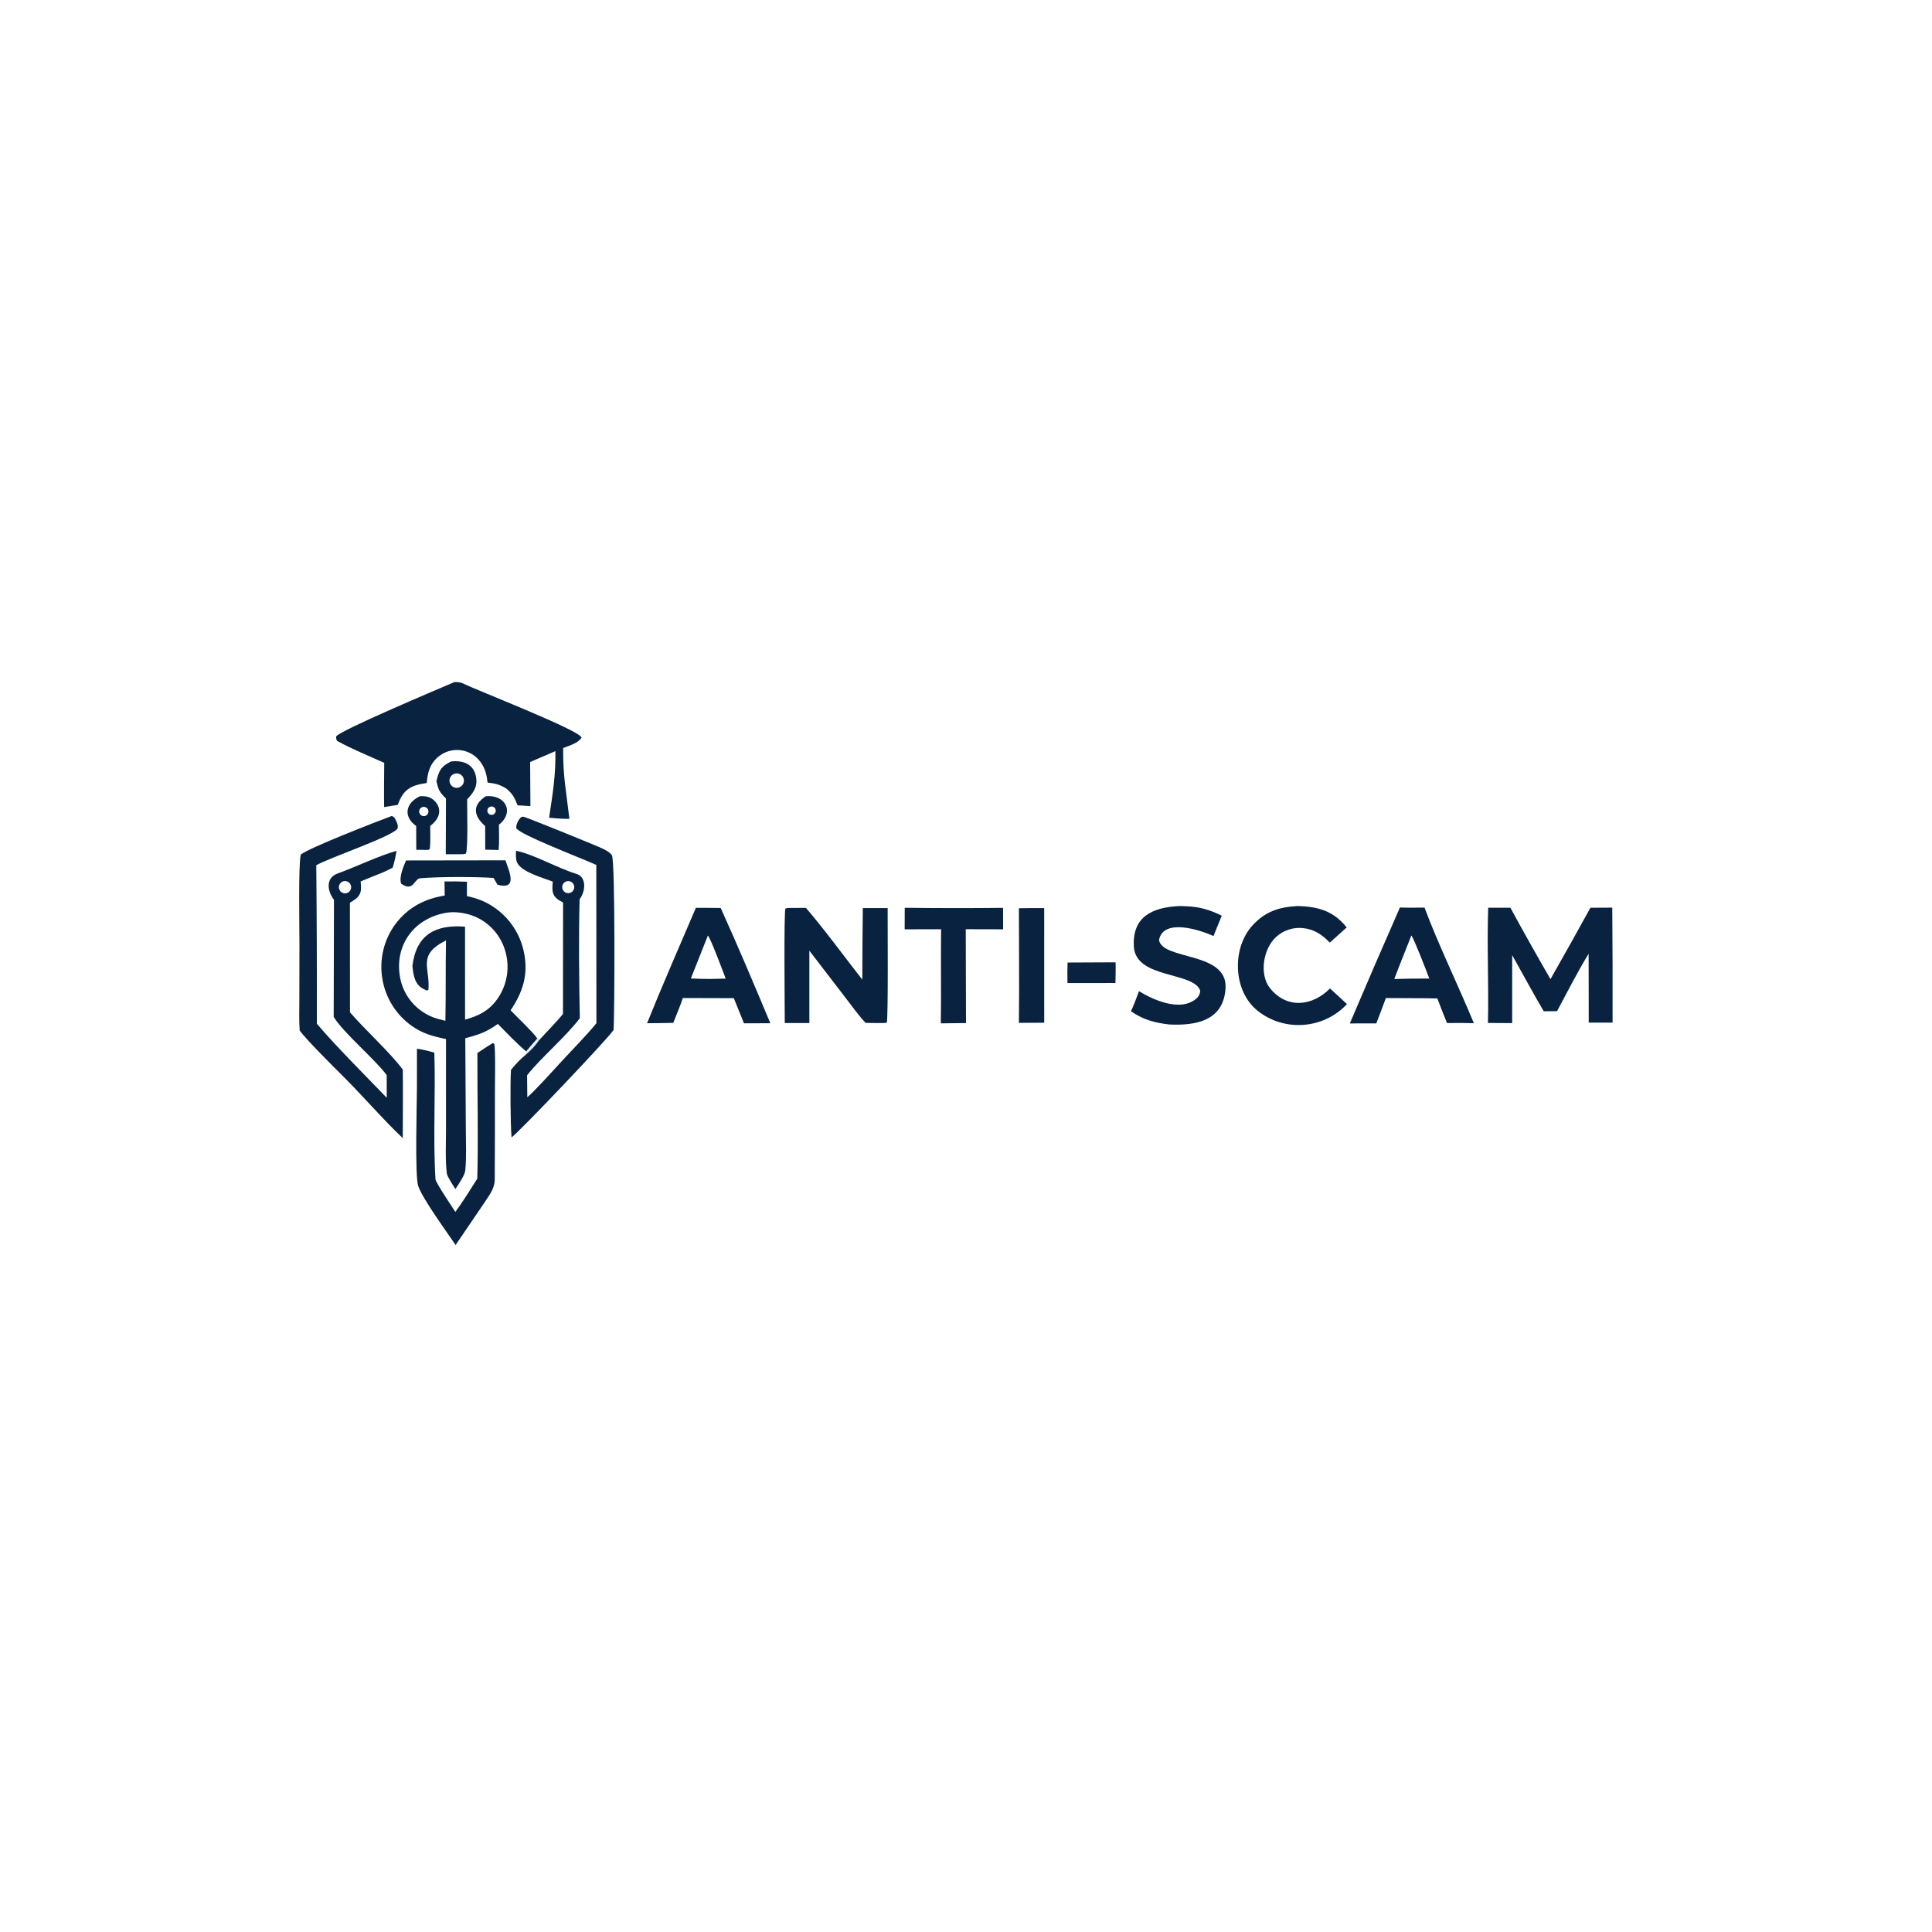
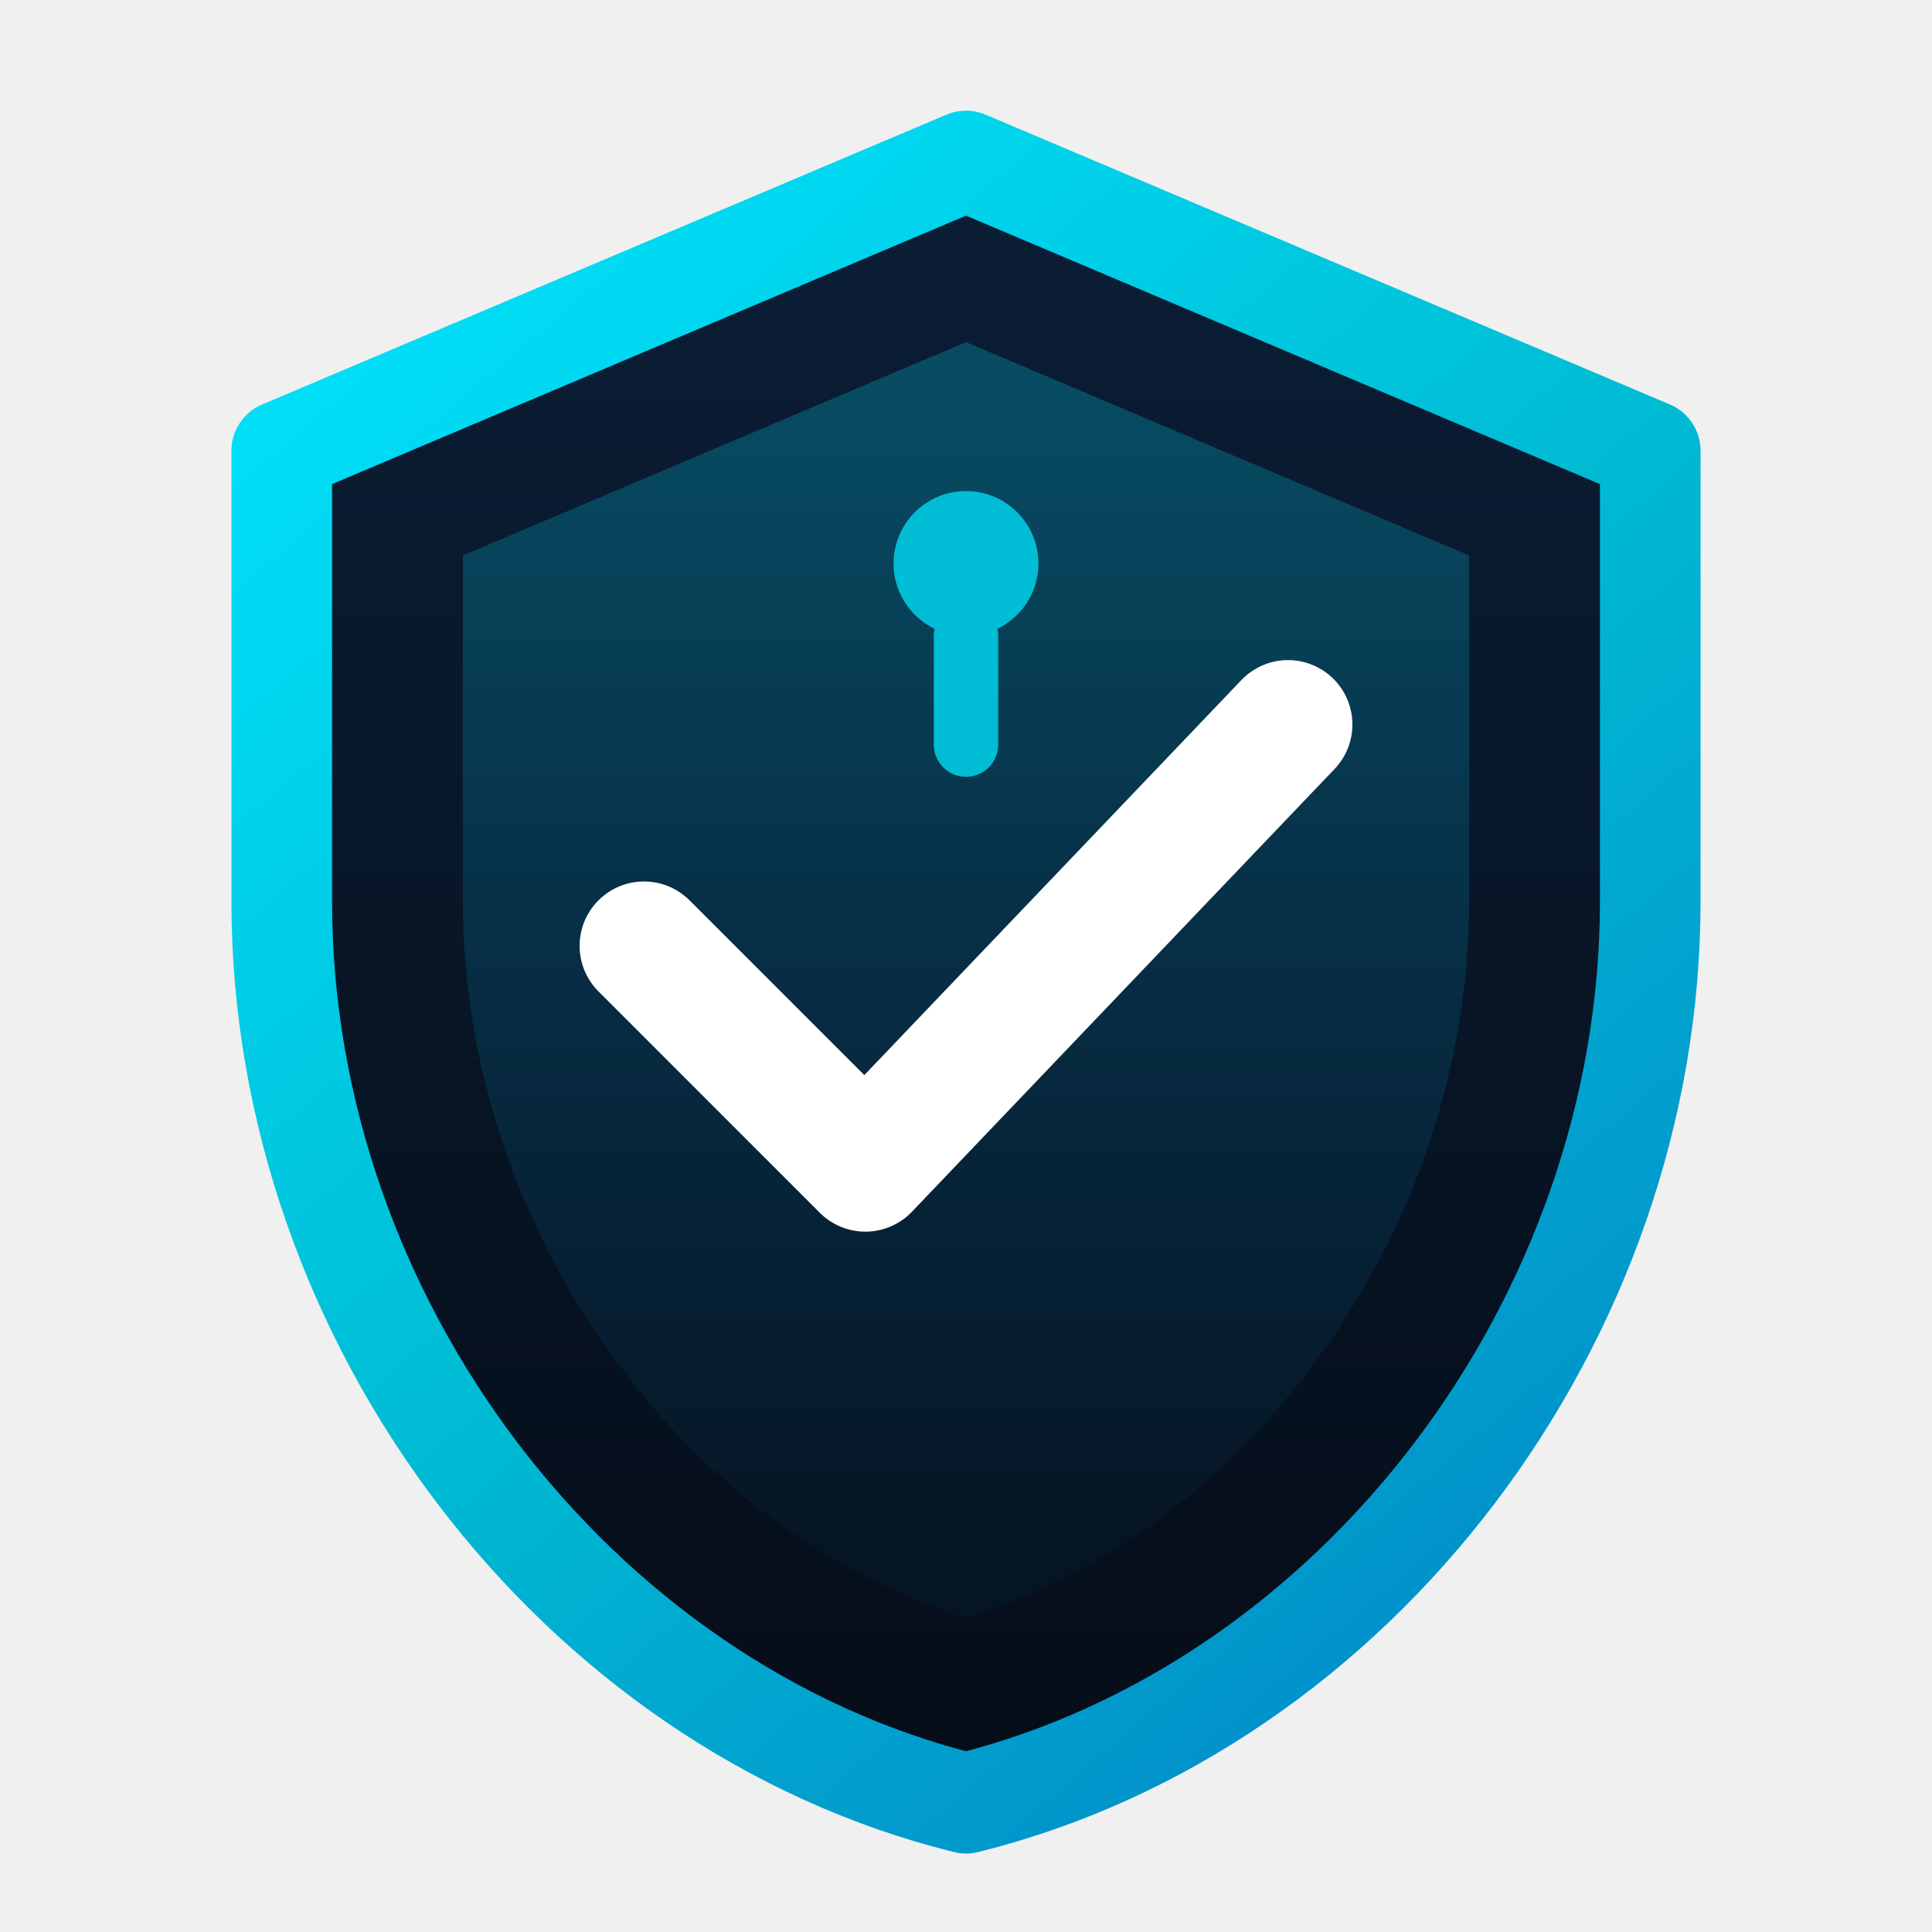
- <svg xmlns="http://www.w3.org/2000/svg" version="1.1" style="display: block;" viewBox="0 0 2048 2048" width="1024" height="1024" preserveAspectRatio="none">
-   <path transform="translate(0,0)" fill="rgb(255,255,255)" d="M 0 0 L 2048 0 L 2048 2048 L 0 2048 L 0 0 z" />
-   <path transform="translate(0,0)" fill="rgb(9,34,64)" d="M 471.189 934.397 C 479.518 934.209 486.616 934.347 494.952 934.667 L 494.972 949.896 C 505.512 952.195 513.928 955.264 522.96 961.275 C 539.925 972.533 551.664 990.127 555.546 1010.11 C 560.154 1033.42 554.16 1051.82 541.263 1070.95 C 549.324 1079.5 562.993 1091.97 569.65 1100.81 C 567.838 1102.9 558.842 1112.94 557.927 1114.55 C 550.915 1109.44 534.617 1092.35 527.73 1085.42 C 515.269 1094.24 507.904 1096.69 493.22 1100.55 L 493.793 1196.62 C 493.883 1210.28 494.528 1227.1 493.233 1240.68 C 492.732 1245.93 485.788 1255.78 482.751 1260.41 C 480.736 1257.37 474.061 1247.06 473.691 1244.14 C 471.9 1229.96 472.762 1212.3 472.769 1197.82 L 472.785 1101.44 C 458.768 1098.54 447.991 1095.68 436.066 1087.2 C 419.581 1075.34 408.498 1057.41 405.267 1037.37 C 401.921 1017.22 406.795 996.565 418.797 980.038 C 431.967 962.23 449.838 952.706 471.417 949.324 L 471.189 934.397 z" />
-   <path transform="translate(0,0)" fill="rgb(255,255,255)" d="M 474.719 967.327 C 485.487 965.95 498.631 968.648 508.058 973.82 C 521.741 981.255 531.784 993.967 535.853 1009 C 540.098 1024.25 538.063 1040.56 530.201 1054.3 C 521.231 1069.71 509.38 1076.34 492.987 1080.88 L 492.952 982.304 C 461.563 979.905 441.181 990.689 437.176 1024.04 C 438.388 1035 439.673 1044.48 450.737 1049.22 C 453.05 1050.21 451.966 1050.19 454.119 1049.35 C 456.315 1026.07 441.494 1012.5 472.785 996.89 C 472.21 1025.34 472.721 1053.69 472.135 1082.1 C 462.067 1079.66 455.864 1078 446.991 1071.89 C 434.654 1063.22 426.332 1049.95 423.908 1035.07 C 418.149 1000.43 440.406 972.247 474.719 967.327 z" />
-   <path transform="translate(0,0)" fill="rgb(9,34,64)" d="M 481.797 722.993 C 484.695 722.921 488.49 723.265 491.017 724.542 C 505.072 731.645 614.795 774.141 616.44 781.86 C 613.223 787.654 603.318 790.461 596.984 792.955 C 596.643 822.733 600.257 838.839 603.583 868.06 C 595.51 867.961 590.106 867.622 582.069 866.784 C 585.759 842.491 589.282 820.714 588.731 796.256 L 561.968 807.763 L 562.27 854.522 C 557.839 854.156 553.119 853.955 548.655 853.684 C 545.246 845.141 543.603 841.677 536.588 835.785 C 528.94 831.421 525.441 830.518 516.878 829.608 C 515.903 821.314 514.392 814.601 509.355 807.756 C 504.324 800.786 496.61 796.235 488.077 795.2 C 479.551 794.209 470.997 796.798 464.451 802.349 C 455.498 809.984 453.283 819.015 452.395 830.011 C 435.932 832.344 427.432 836.594 421.682 853.193 L 407.202 855.555 C 406.874 840.378 407.241 823.919 407.286 808.642 C 393.043 802.191 372.032 793.532 358.009 785.721 C 356.257 784.746 356.423 782.533 356.297 780.723 C 359.915 774.425 466.145 729.694 481.797 722.993 z" />
-   <path transform="translate(0,0)" fill="rgb(9,34,64)" d="M 632.102 916.859 C 620.106 911.178 550.362 884.64 547.299 877.878 C 546.892 874.314 549.156 869.767 551.499 867.128 C 552.474 866.028 553.381 865.749 554.862 865.749 C 556.628 865.748 631.771 896.164 638.831 899.589 C 641.85 901.053 646.958 903.654 648.66 906.72 C 652.28 913.24 651.5 1073.77 650.461 1091.73 C 645.279 1100.25 551.697 1198.67 542.244 1205.75 C 541.091 1191.39 540.731 1148.78 541.678 1134.1 C 546.993 1127.64 551.203 1123.03 557.747 1117.69 L 557.927 1114.55 C 558.842 1112.94 567.838 1102.9 569.65 1100.81 L 571.405 1102.73 C 578.293 1095.05 591.055 1082.15 596.777 1074.83 L 596.875 956.697 C 585.69 951.089 584.746 946.66 585.985 934.559 C 575.049 930.337 552.736 924.241 548.18 914.435 C 546.529 910.884 546.909 905.77 546.993 901.848 C 564.987 905.276 592.133 920.711 610.804 926.268 C 621.926 929.579 621.002 944.42 614.405 953.279 C 613.326 993.45 613.831 1039.08 614.62 1079.39 C 598.816 1100.08 573.544 1121.02 558.743 1139.83 L 558.971 1163.13 C 566.986 1156.32 585.595 1135.68 593.258 1127.3 C 604.638 1114.86 621.909 1097.44 632.233 1084.64 L 632.102 916.859 z" />
-   <path transform="translate(0,0)" fill="rgb(229,243,245)" d="M 569.65 1100.81 L 571.405 1102.73 C 567.282 1108.64 563.168 1112.95 557.747 1117.69 L 557.927 1114.55 C 558.842 1112.94 567.838 1102.9 569.65 1100.81 z" />
-   <path transform="translate(0,0)" fill="rgb(255,255,255)" d="M 599.537 934.639 C 602.653 933.116 606.416 934.353 608.021 937.428 C 609.625 940.503 608.488 944.296 605.457 945.982 C 603.423 947.112 600.936 947.05 598.962 945.819 C 596.987 944.589 595.836 942.383 595.956 940.059 C 596.075 937.736 597.447 935.66 599.537 934.639 z" />
-   <path transform="translate(0,0)" fill="rgb(9,34,64)" d="M 415.341 864.92 C 415.748 865.047 417.543 866.249 417.978 866.524 C 420.115 870.373 422.529 874.101 421.396 878.416 C 415.043 887.003 349.788 908.943 335.267 917.179 C 335.793 973.157 335.992 1029.14 335.865 1085.12 C 354.182 1107.14 389.367 1142.22 409.978 1163.69 L 409.936 1139.67 C 397.079 1122.36 364.331 1095.19 353.722 1077.93 L 354.031 953.853 C 346.354 943.666 345.451 930.376 358.019 925.878 C 377.529 918.894 400.749 907.434 420.294 901.942 C 419.188 909.184 418.337 912.657 416.283 919.714 C 409.02 923.677 404.038 925.6 396.258 928.629 L 382.266 934.359 C 383.849 946.789 381.741 950.745 370.927 956.889 L 370.992 1073.11 C 386.373 1091.02 414.431 1116.56 426.986 1133.89 C 427.24 1157.94 427.002 1182.37 426.95 1206.45 C 406.391 1187.13 383.689 1160.64 363.111 1140.32 C 353.128 1130.46 324.538 1101.92 317.679 1092.43 C 316.898 1082.87 317.315 1069.41 317.329 1059.62 L 317.427 1000.14 C 317.448 985.383 316.162 916.102 318.84 905.959 C 326.378 899.117 401.935 869.93 415.341 864.92 z" />
-   <path transform="translate(0,0)" fill="rgb(255,255,255)" d="M 362.973 934.568 C 366.258 933.034 370.163 934.475 371.665 937.775 C 373.167 941.075 371.687 944.966 368.373 946.435 C 365.104 947.884 361.278 946.43 359.797 943.175 C 358.316 939.921 359.733 936.08 362.973 934.568 z" />
-   <path transform="translate(0,0)" fill="rgb(9,34,64)" d="M 1685.92 962.251 L 1709.06 962.129 C 1709.4 1002.75 1709.51 1043.38 1709.39 1084 L 1684.1 1084.04 L 1684.08 1053.5 L 1683.99 1011.03 C 1672.71 1029.44 1660.82 1052.6 1650.53 1071.86 L 1636.44 1072 C 1625.15 1052.88 1613.96 1031.94 1602.98 1012.46 L 1602.97 1084.53 L 1577.3 1084.39 C 1578.21 1044.11 1576.15 1002.3 1577.56 962.217 L 1601.08 962.244 C 1614.9 987.664 1629.07 1012.9 1643.57 1037.94 C 1657.88 1012.82 1672 987.59 1685.92 962.251 z" />
-   <path transform="translate(0,0)" fill="rgb(9,34,64)" d="M 835.543 962.487 L 854.298 962.384 C 872.936 983.932 896.2 1015.63 914.075 1038.45 C 914.132 1013.17 914.319 987.888 914.634 962.61 L 940.951 962.602 C 940.911 976.754 941.638 1080.8 940.008 1084.18 L 936.25 1084.45 C 930.026 1084.48 923.802 1084.44 917.579 1084.31 C 910.833 1077.29 901.262 1064.14 895.11 1056.14 L 857.95 1007.75 L 857.963 1084.46 L 831.898 1084.46 C 831.905 1071.81 830.776 966.24 832.618 963.005 L 835.543 962.487 z" />
-   <path transform="translate(0,0)" fill="rgb(9,34,64)" d="M 1483.98 961.983 C 1492.28 962.337 1501.68 962.108 1510.06 962.092 C 1524.18 1000.19 1546.4 1045.89 1562.38 1084.68 C 1552.88 1084.27 1543.4 1084.41 1533.89 1084.47 C 1530.33 1076 1526.99 1067 1523.66 1058.41 L 1512.25 1058.18 L 1469.07 1057.97 C 1465.78 1066.95 1462.41 1075.9 1458.95 1084.82 L 1430.87 1084.88 C 1448.31 1043.8 1466.01 1002.83 1483.98 961.983 z" />
-   <path transform="translate(0,0)" fill="rgb(255,255,255)" d="M 1496.13 991.599 C 1499.15 995.636 1512.71 1030.83 1515.13 1037.3 L 1494.91 1037.4 L 1477.99 1037.81 C 1483.72 1022.54 1490.18 1006.86 1496.13 991.599 z" />
-   <path transform="translate(0,0)" fill="rgb(9,34,64)" d="M 737.644 962.366 C 746.421 962.323 755.199 962.368 763.975 962.503 C 781.681 1001.52 800.011 1045.06 816.591 1084.66 L 788.652 1084.76 L 777.845 1058.07 L 765.5 1058.06 L 723.86 1057.94 C 721.217 1065.93 716.826 1076.26 713.694 1084.28 C 704.561 1084.56 695.09 1084.55 685.925 1084.66 C 702.136 1044.3 720.533 1002.52 737.644 962.366 z" />
-   <path transform="translate(0,0)" fill="rgb(255,255,255)" d="M 750.389 991.704 C 753.245 994.443 767.222 1032.01 769.285 1037.36 L 752.704 1037.74 C 745.813 1037.77 739.222 1037.51 732.336 1037.24 L 750.389 991.704 z" />
-   <path transform="translate(0,0)" fill="rgb(9,34,64)" d="M 522.333 1105.72 L 523.858 1106.33 C 525.453 1110.54 524.628 1150.76 524.648 1157.67 C 524.735 1188.34 524.585 1219.54 524.446 1250.26 C 524.407 1258.94 519.801 1265.39 515.2 1272.33 C 504.52 1288.18 493.662 1303.9 482.978 1319.75 C 473.374 1305.59 448.441 1271.51 443.374 1257.41 C 439.609 1246.94 441.947 1169.54 441.97 1152.5 L 441.991 1111.67 C 449.421 1112.85 453.178 1113.75 460.42 1115.85 C 461.844 1160.13 458.944 1205.95 461.612 1250.05 C 461.821 1253.51 479.2 1279.25 482.689 1284.67 C 489.835 1275.16 499.454 1259.72 505.94 1249.43 C 507.13 1207.32 505.915 1158.93 506.058 1116.29 C 511.467 1112.51 516.744 1109.21 522.333 1105.72 z" />
-   <path transform="translate(0,0)" fill="rgb(9,34,64)" d="M 1249.86 960.454 C 1268.38 960.593 1278.51 962.666 1295.13 970.63 L 1286.31 992.306 C 1272.37 985.644 1232.73 972.987 1228.61 996.601 C 1232.56 1018.09 1301.27 1008.55 1299.13 1047.35 C 1297.21 1082.12 1267.74 1087.31 1239.75 1086 C 1224.62 1084.4 1211.39 1080.86 1198.91 1071.95 C 1201.94 1065.52 1204.79 1057.46 1207.37 1050.69 C 1221.79 1059.51 1250.01 1072.63 1267.22 1059.35 C 1270.14 1057.1 1272.08 1054.09 1272.31 1050.29 C 1265.77 1029.76 1203.9 1037.87 1201.94 1003.47 C 1200.11 971.383 1221.86 961.902 1249.86 960.454 z" />
-   <path transform="translate(0,0)" fill="rgb(9,34,64)" d="M 1375.51 960.413 C 1396.96 961.006 1413.48 965.455 1427.56 983.089 L 1409.62 999.231 C 1401.65 990.786 1392.85 984.987 1381 983.802 C 1370.77 982.788 1360.58 986.13 1352.94 993.009 C 1338.77 1005.71 1334.76 1033.16 1346.25 1047.5 C 1364.5 1070.27 1391.74 1066.24 1409.87 1047.78 C 1415.88 1053.27 1421.86 1058.79 1427.82 1064.35 C 1403.24 1091.01 1361.19 1094.17 1332.84 1071.23 C 1306.82 1050.16 1305.65 1004.62 1328.06 980.575 C 1341.74 965.903 1356.06 961.546 1375.51 960.413 z" />
-   <path transform="translate(0,0)" fill="rgb(9,34,64)" d="M 959.063 962.279 C 993.798 962.731 1028.54 962.76 1063.27 962.366 L 1063.36 985.109 L 1023.73 985.011 L 1023.9 1048.07 L 1024 1084.49 L 997.303 1084.79 C 997.882 1051.55 997.138 1018.31 997.619 985.042 L 958.977 985.106 L 959.063 962.279 z" />
-   <path transform="translate(0,0)" fill="rgb(9,34,64)" d="M 1080.08 962.769 C 1088.72 962.517 1098.18 962.676 1106.89 962.643 L 1106.92 1084.12 L 1080.07 1084.29 C 1080.59 1044.29 1080.09 1002.87 1080.08 962.769 z" />
-   <path transform="translate(0,0)" fill="rgb(9,34,64)" d="M 478.225 807.161 C 492.246 805.639 503.998 810.924 505.012 826.835 C 505.573 835.631 500.723 841.329 495.178 847.452 C 495.122 856.826 496.353 900.449 493.78 904.95 L 490.75 905.475 C 484.956 905.668 478.401 905.53 472.539 905.525 L 472.743 846.45 C 465.425 839.06 465.102 837.92 462.594 828.241 C 463.066 826.129 463.63 824.038 464.285 821.975 C 466.995 813.574 470.799 811.033 478.225 807.161 z" />
-   <path transform="translate(0,0)" fill="rgb(255,255,255)" d="M 480.627 820.649 C 484.408 818.714 489.042 820.222 490.96 824.012 C 492.878 827.802 491.348 832.429 487.548 834.329 C 483.774 836.216 479.185 834.699 477.28 830.934 C 475.375 827.169 476.871 822.572 480.627 820.649 z" />
-   <path transform="translate(0,0)" fill="rgb(9,34,64)" d="M 430.414 912.13 L 535.812 911.971 C 539.723 923.728 549.275 943.598 527.415 937.904 L 523.187 930.617 C 502.813 929.371 466.178 929.251 445.39 930.997 C 439.138 931.522 438.101 945.969 425.319 936.734 C 422.678 930.094 427.679 918.672 430.414 912.13 z" />
-   <path transform="translate(0,0)" fill="rgb(9,34,64)" d="M 445.159 844.018 C 446.892 843.936 448.579 843.936 450.308 844.105 C 454.982 844.562 459.265 846.912 462.162 850.609 C 469.346 859.917 464.268 869.348 456.058 875.507 C 456.1 882.595 456.487 893.238 455.607 899.974 L 454.024 900.987 L 441.291 900.825 L 441.165 875.573 C 427.015 865.48 429.972 851.167 445.159 844.018 z" />
-   <path transform="translate(0,0)" fill="rgb(255,255,255)" d="M 447.765 855.541 C 449.47 854.994 451.337 855.417 452.64 856.646 C 453.942 857.875 454.473 859.715 454.026 861.449 C 453.579 863.182 452.224 864.536 450.49 864.981 C 447.915 865.643 445.281 864.138 444.544 861.584 C 443.807 859.03 445.234 856.353 447.765 855.541 z" />
-   <path transform="translate(0,0)" fill="rgb(9,34,64)" d="M 514.977 844.044 C 535.806 841.986 545.752 860.992 528.893 874.233 C 528.969 882.773 529.307 892.649 528.604 901.05 C 523.859 900.868 519.112 900.742 514.364 900.672 L 514.303 875.684 C 502.011 864.868 500.182 853.614 514.977 844.044 z" />
-   <path transform="translate(0,0)" fill="rgb(255,255,255)" d="M 518.938 855.431 C 520.392 854.64 522.164 854.718 523.542 855.635 C 524.92 856.552 525.677 858.156 525.509 859.803 C 525.341 861.449 524.275 862.867 522.74 863.486 C 520.548 864.371 518.046 863.391 517.037 861.253 C 516.028 859.115 516.862 856.561 518.938 855.431 z" />
-   <path transform="translate(0,0)" fill="rgb(9,34,64)" d="M 1131.64 1020.33 L 1182.56 1020.1 C 1182.8 1027.32 1182.55 1034.8 1182.4 1042.04 L 1131.55 1042.08 C 1131.41 1034.83 1131.44 1027.58 1131.64 1020.33 z" />
+ <svg xmlns="http://www.w3.org/2000/svg" viewBox="0 0 48 48" width="48" height="48" fill="none">
+   <defs>
+     <linearGradient id="shieldBg" x1="24" y1="4" x2="24" y2="44" gradientUnits="userSpaceOnUse">
+       <stop offset="0%" stop-color="#0b1e36" />
+       <stop offset="100%" stop-color="#050d18" />
+     </linearGradient>
+     <linearGradient id="shieldBorder" x1="7" y1="4" x2="41" y2="44" gradientUnits="userSpaceOnUse">
+       <stop offset="0%" stop-color="#00e5ff" />
+       <stop offset="50%" stop-color="#00bcd4" />
+       <stop offset="100%" stop-color="#0284c7" />
+     </linearGradient>
+     <linearGradient id="innerGlow" x1="24" y1="10" x2="24" y2="38" gradientUnits="userSpaceOnUse">
+       <stop offset="0%" stop-color="#00bcd4" stop-opacity="0.3" />
+       <stop offset="100%" stop-color="#0284c7" stop-opacity="0.05" />
+     </linearGradient>
+   </defs>
+   <path d="M24 4L7 11.2V22.4C7 32.8 14.3 42.4 24 44.8C33.7 42.4 41 32.8 41 22.4V11.2L24 4Z" fill="url(#shieldBg)" stroke="url(#shieldBorder)" stroke-width="2.5" stroke-linejoin="round" />
+   <path d="M24 8.5L11.5 13.8V22.4C11.5 30.5 16.9 38 24 40.2C31.1 38 36.5 30.5 36.5 22.4V13.8L24 8.5Z" fill="url(#innerGlow)" />
+   <circle cx="24" cy="14" r="1.8" fill="#00bcd4" />
+   <line x1="24" y1="15.8" x2="24" y2="18.5" stroke="#00bcd4" stroke-width="1.6" stroke-linecap="round" />
+   <path d="M16 23.5L21.5 29L32 18" stroke="#ffffff" stroke-width="3.2" stroke-linecap="round" stroke-linejoin="round" />
</svg>
